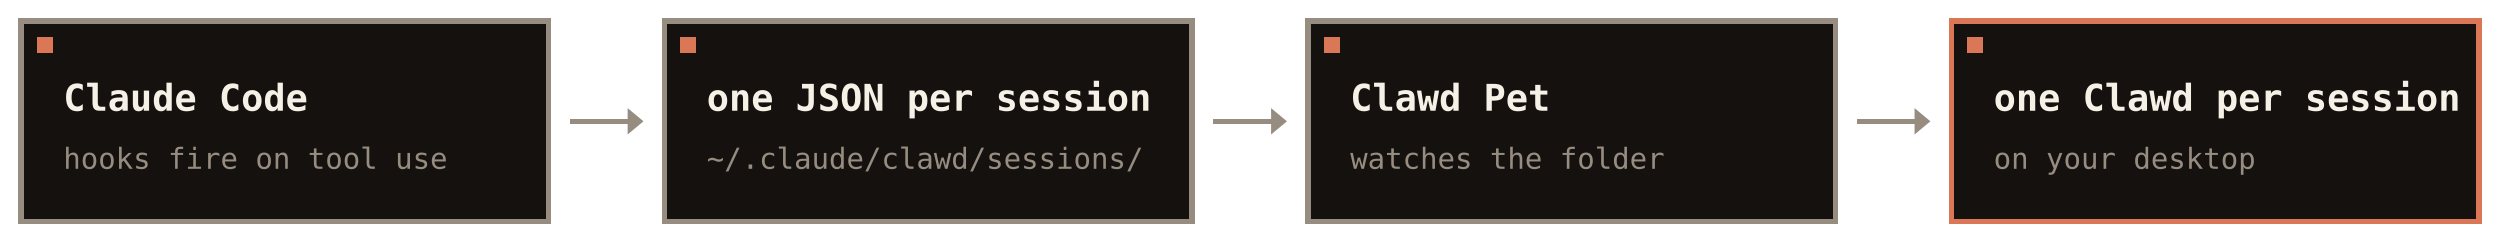
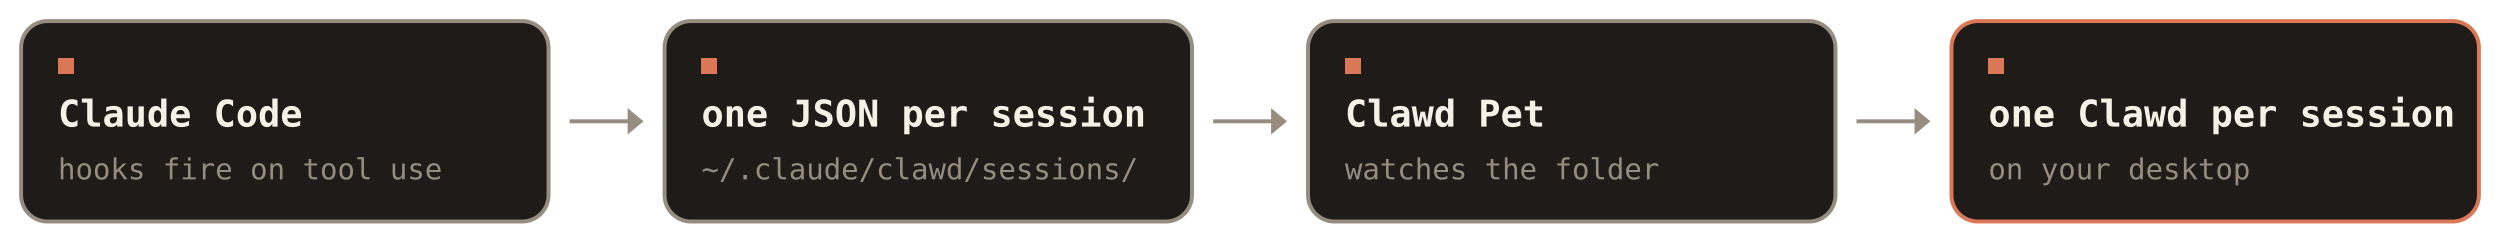
<svg xmlns="http://www.w3.org/2000/svg" width="948" height="92" viewBox="0 0 948 92" role="img" aria-label="Claude Code hooks write one JSON file per session; Clawd Pet watches the folder and shows one Clawd per session">
-   <rect x="8" y="8" width="200" height="76" fill="#14110f" stroke="#968c80" stroke-width="2" shape-rendering="crispEdges" />
-   <rect x="14" y="14" width="6" height="6" fill="#d97757" shape-rendering="crispEdges" />
-   <text x="24" y="42" font-family="Menlo, ui-monospace, monospace" font-size="14" font-weight="700" fill="#f6f1e7">Claude Code</text>
-   <text x="24" y="64" font-family="Menlo, ui-monospace, monospace" font-size="11" fill="#968c80">hooks fire on tool use</text>
-   <path d="M216 46.0 h24" stroke="#968c80" stroke-width="2" shape-rendering="crispEdges" />
+   <rect x="8" y="8" width="200" height="76" rx="10" fill="#1f1b18" stroke="#968c80" stroke-width="1.5" />
+   <rect x="22" y="22" width="6" height="6" fill="#d97757" shape-rendering="crispEdges" />
+   <text x="22" y="48" font-family="ui-monospace, SFMono-Regular, Menlo, monospace" font-size="14" font-weight="700" fill="#f6f1e7">Claude Code</text>
+   <text x="22" y="68" font-family="ui-monospace, SFMono-Regular, Menlo, monospace" font-size="11" fill="#968c80">hooks fire on tool use</text>
+   <path d="M216 46.0 h24" stroke="#968c80" stroke-width="1.5" />
  <path d="M238 41.0 l6 5 l-6 5 z" fill="#968c80" />
-   <rect x="252" y="8" width="200" height="76" fill="#14110f" stroke="#968c80" stroke-width="2" shape-rendering="crispEdges" />
-   <rect x="258" y="14" width="6" height="6" fill="#d97757" shape-rendering="crispEdges" />
-   <text x="268" y="42" font-family="Menlo, ui-monospace, monospace" font-size="14" font-weight="700" fill="#f6f1e7">one JSON per session</text>
-   <text x="268" y="64" font-family="Menlo, ui-monospace, monospace" font-size="11" fill="#968c80">~/.claude/clawd/sessions/</text>
-   <path d="M460 46.0 h24" stroke="#968c80" stroke-width="2" shape-rendering="crispEdges" />
+   <rect x="252" y="8" width="200" height="76" rx="10" fill="#1f1b18" stroke="#968c80" stroke-width="1.5" />
+   <rect x="266" y="22" width="6" height="6" fill="#d97757" shape-rendering="crispEdges" />
+   <text x="266" y="48" font-family="ui-monospace, SFMono-Regular, Menlo, monospace" font-size="14" font-weight="700" fill="#f6f1e7">one JSON per session</text>
+   <text x="266" y="68" font-family="ui-monospace, SFMono-Regular, Menlo, monospace" font-size="11" fill="#968c80">~/.claude/clawd/sessions/</text>
+   <path d="M460 46.0 h24" stroke="#968c80" stroke-width="1.5" />
  <path d="M482 41.0 l6 5 l-6 5 z" fill="#968c80" />
-   <rect x="496" y="8" width="200" height="76" fill="#14110f" stroke="#968c80" stroke-width="2" shape-rendering="crispEdges" />
-   <rect x="502" y="14" width="6" height="6" fill="#d97757" shape-rendering="crispEdges" />
-   <text x="512" y="42" font-family="Menlo, ui-monospace, monospace" font-size="14" font-weight="700" fill="#f6f1e7">Clawd Pet</text>
-   <text x="512" y="64" font-family="Menlo, ui-monospace, monospace" font-size="11" fill="#968c80">watches the folder</text>
-   <path d="M704 46.0 h24" stroke="#968c80" stroke-width="2" shape-rendering="crispEdges" />
+   <rect x="496" y="8" width="200" height="76" rx="10" fill="#1f1b18" stroke="#968c80" stroke-width="1.5" />
+   <rect x="510" y="22" width="6" height="6" fill="#d97757" shape-rendering="crispEdges" />
+   <text x="510" y="48" font-family="ui-monospace, SFMono-Regular, Menlo, monospace" font-size="14" font-weight="700" fill="#f6f1e7">Clawd Pet</text>
+   <text x="510" y="68" font-family="ui-monospace, SFMono-Regular, Menlo, monospace" font-size="11" fill="#968c80">watches the folder</text>
+   <path d="M704 46.0 h24" stroke="#968c80" stroke-width="1.5" />
  <path d="M726 41.0 l6 5 l-6 5 z" fill="#968c80" />
-   <rect x="740" y="8" width="200" height="76" fill="#14110f" stroke="#d97757" stroke-width="2" shape-rendering="crispEdges" />
-   <rect x="746" y="14" width="6" height="6" fill="#d97757" shape-rendering="crispEdges" />
-   <text x="756" y="42" font-family="Menlo, ui-monospace, monospace" font-size="14" font-weight="700" fill="#f6f1e7">one Clawd per session</text>
-   <text x="756" y="64" font-family="Menlo, ui-monospace, monospace" font-size="11" fill="#968c80">on your desktop</text>
+   <rect x="740" y="8" width="200" height="76" rx="10" fill="#1f1b18" stroke="#d97757" stroke-width="1.5" />
+   <rect x="754" y="22" width="6" height="6" fill="#d97757" shape-rendering="crispEdges" />
+   <text x="754" y="48" font-family="ui-monospace, SFMono-Regular, Menlo, monospace" font-size="14" font-weight="700" fill="#f6f1e7">one Clawd per session</text>
+   <text x="754" y="68" font-family="ui-monospace, SFMono-Regular, Menlo, monospace" font-size="11" fill="#968c80">on your desktop</text>
</svg>
